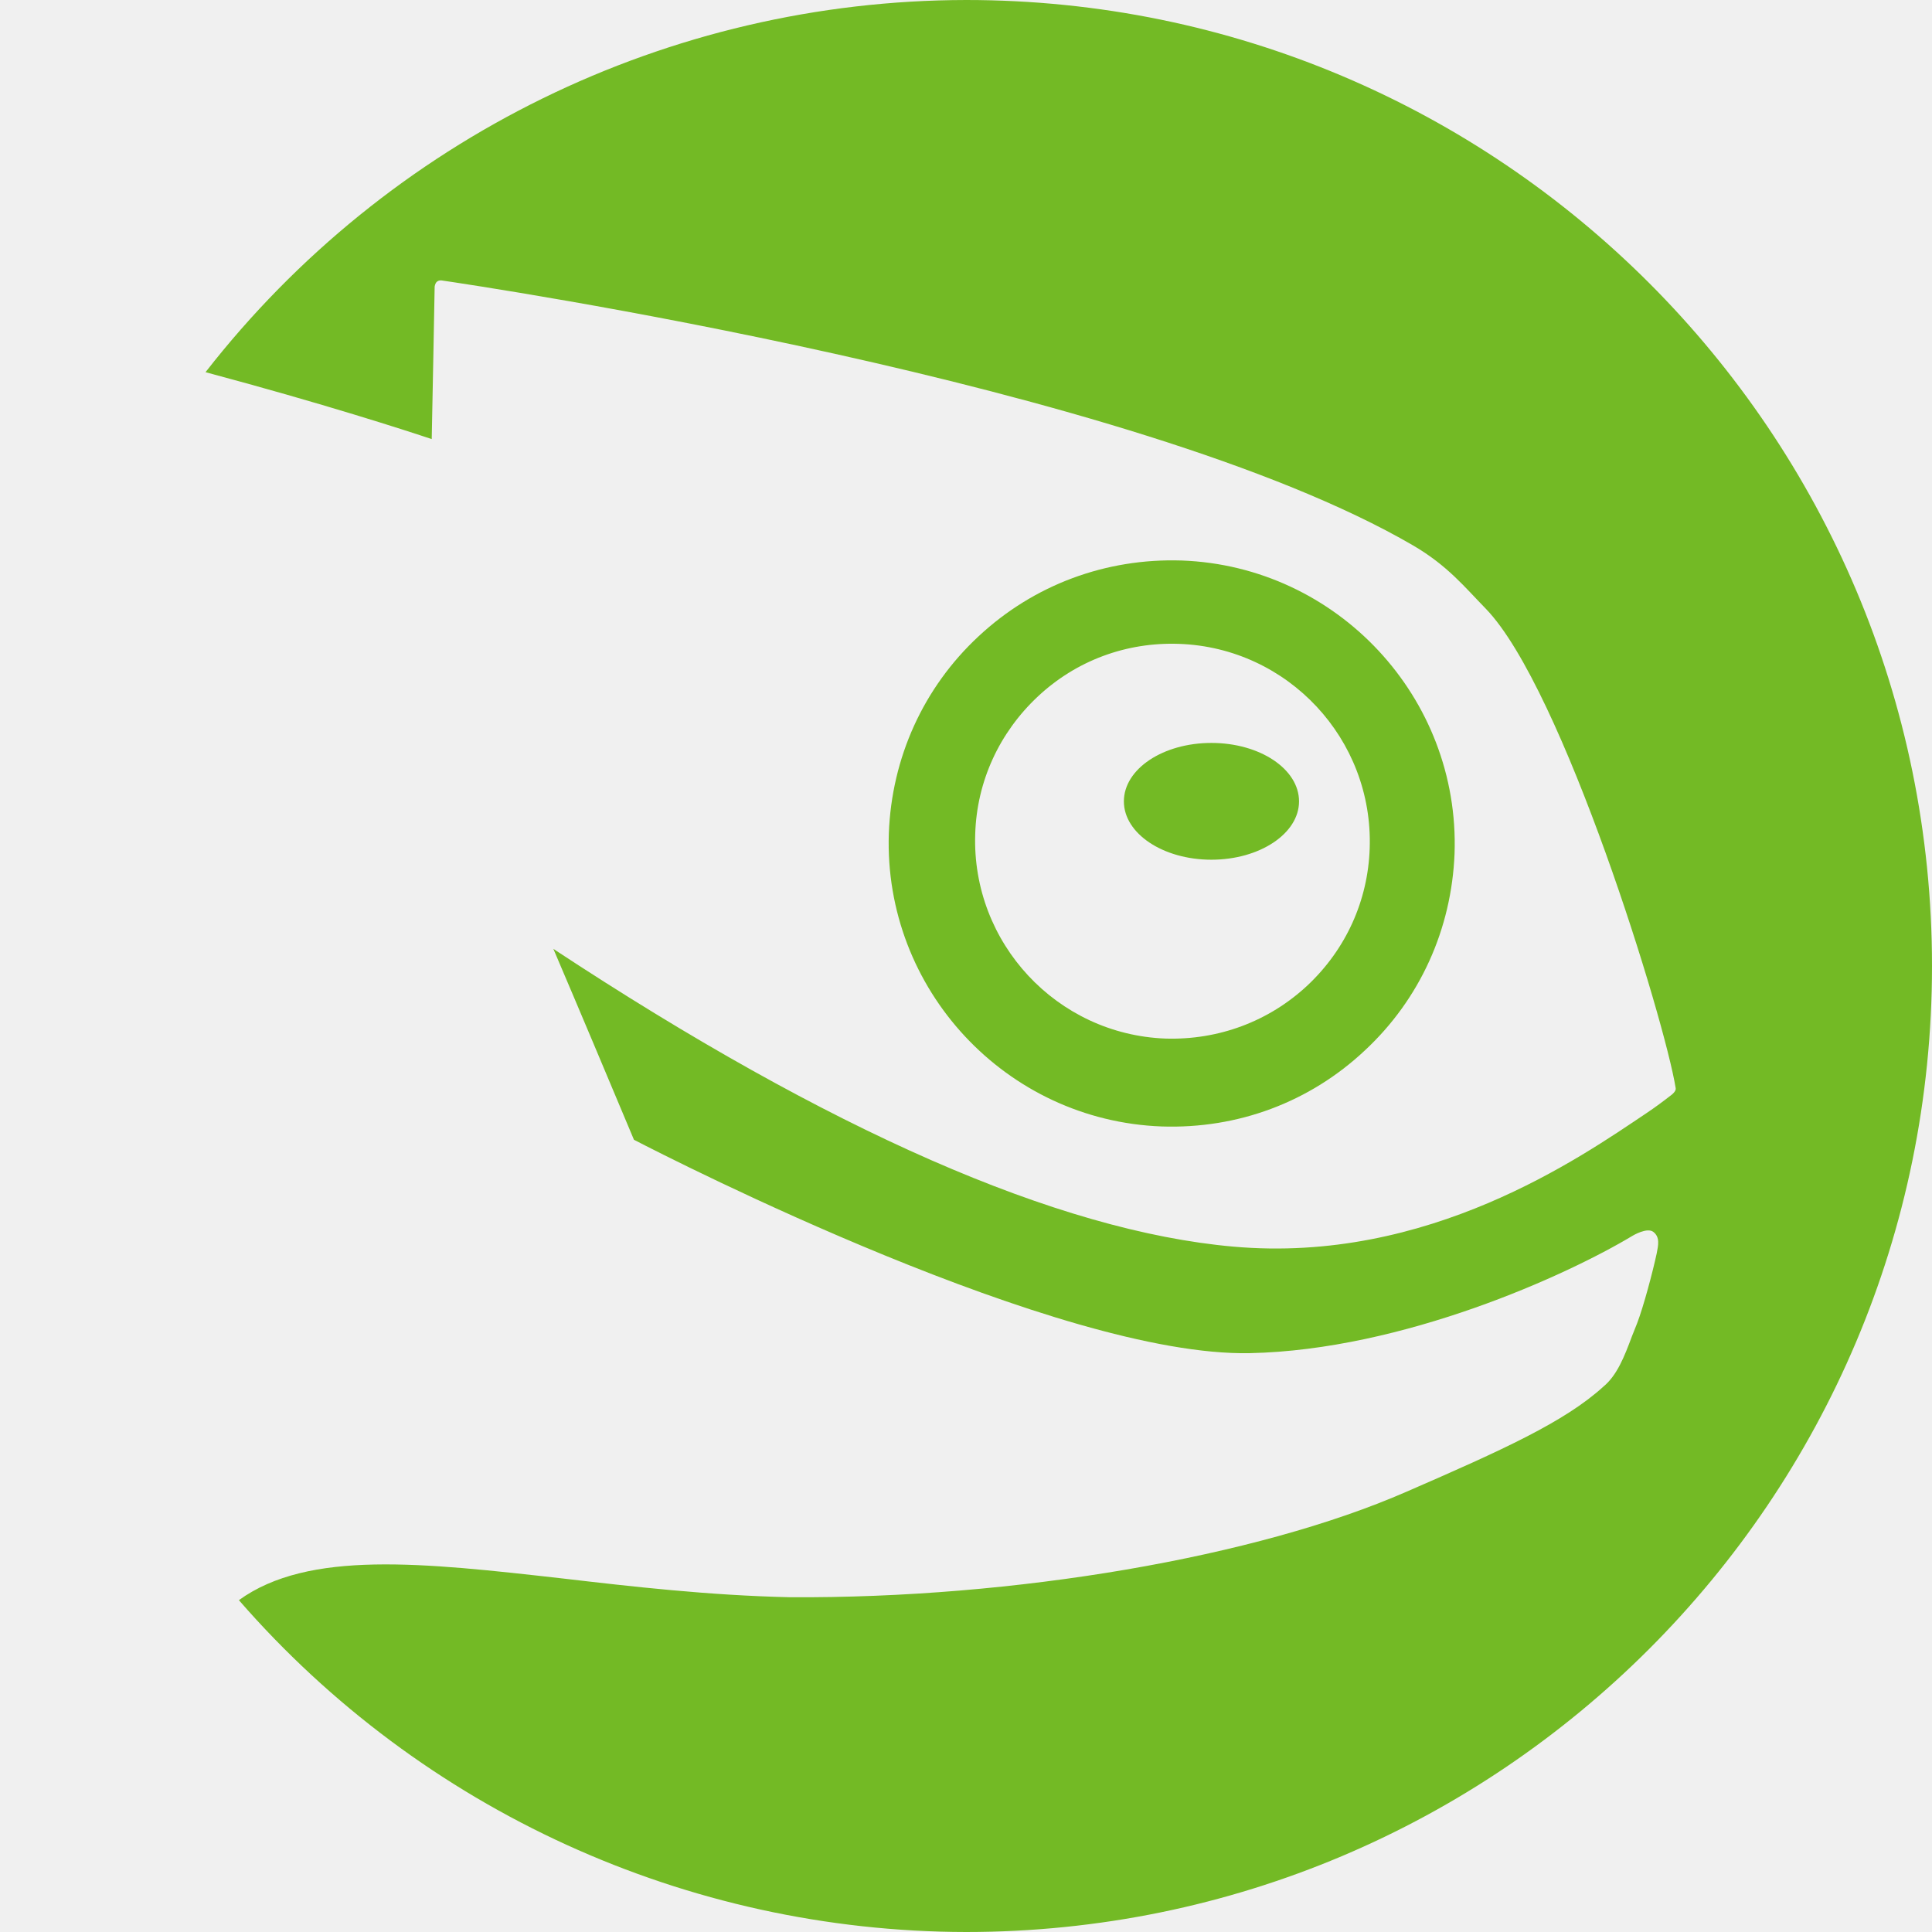
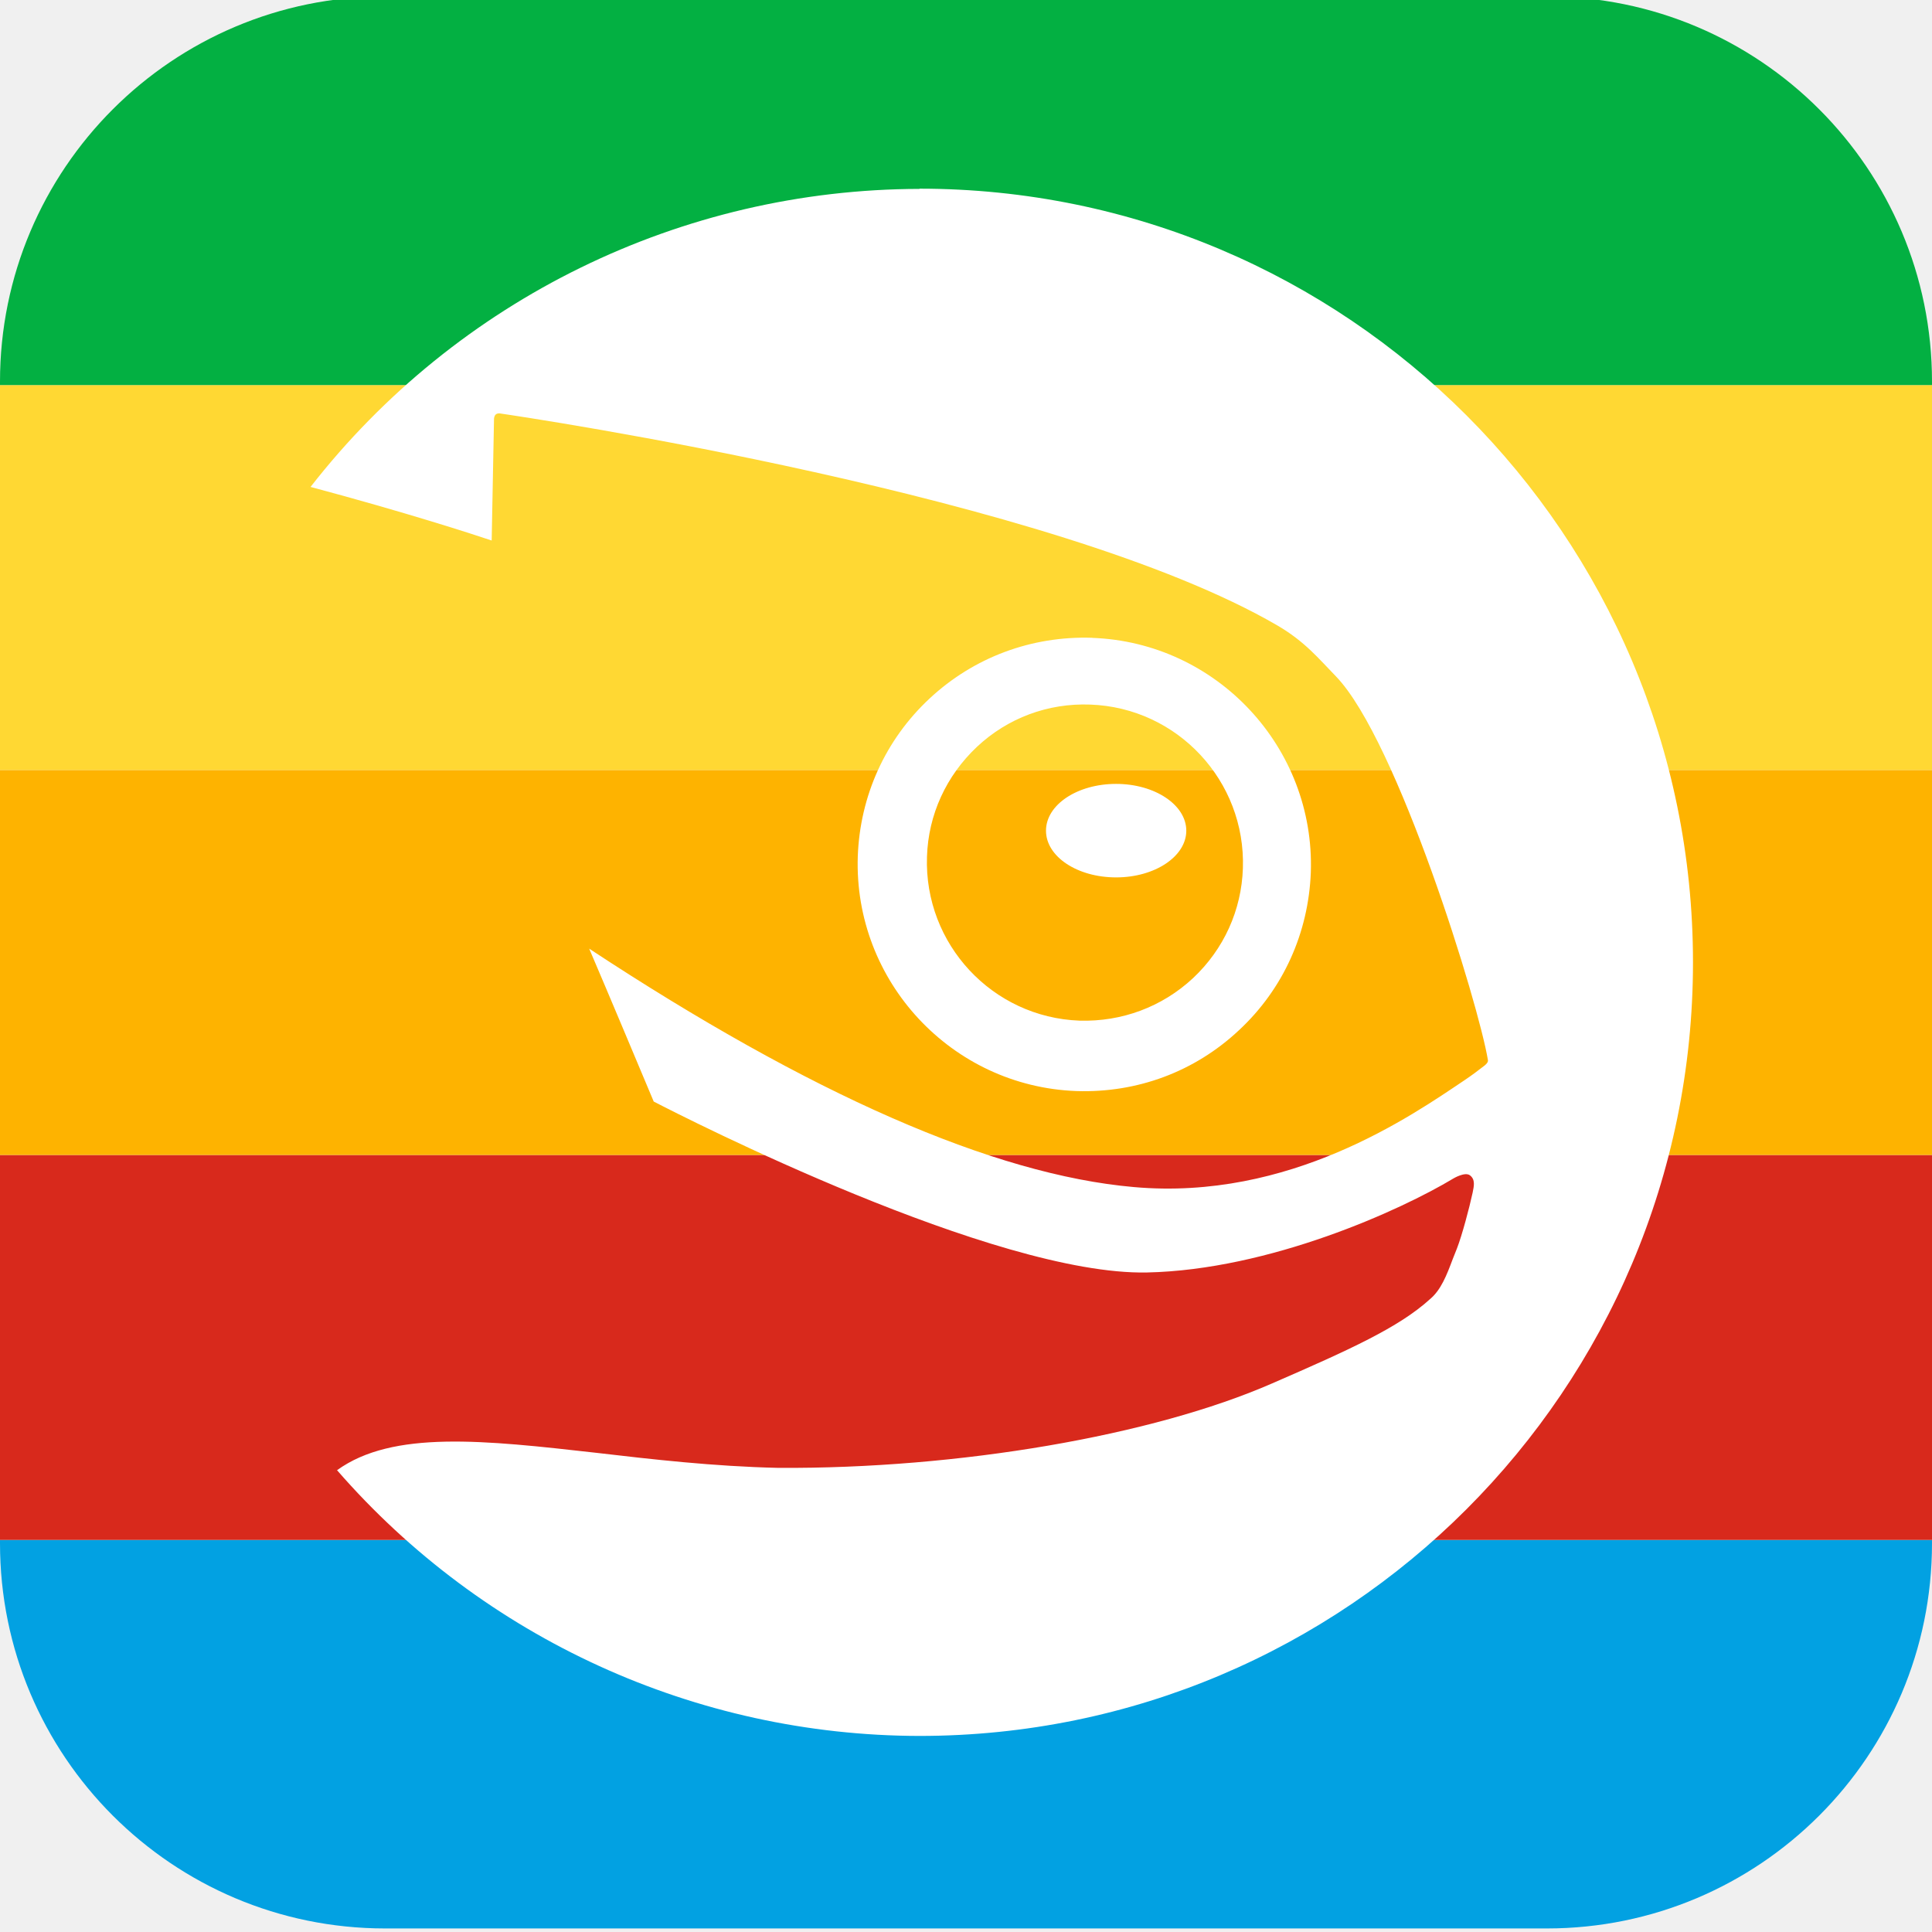
- <svg xmlns="http://www.w3.org/2000/svg" id="svg4" version="1.1" height="256" width="256">
-   <defs id="defs8" />
-   <path style="stroke-width:1.143" id="path2" fill="#73ba25" d="M 128.001,4.2300079e-4 A 127.999,128 0 0 0 27.233,49.316 c 15.612,4.171 26.663,7.756 29.972,8.868 0.052,-2.031 0.389,-20.191 0.389,-20.191 0,0 0.043,-0.416 0.265,-0.632 0.286,-0.279 0.699,-0.195 0.699,-0.195 4.106,0.595 91.754,13.587 128.698,35.115 4.562,2.669 6.814,5.507 9.628,8.384 10.212,10.562 23.707,54.48 25.156,63.537 0.057,0.356 -0.383,0.742 -0.571,0.889 h -0.005 c -1.049,0.819 -2.192,1.67 -3.336,2.431 -8.742,5.865 -28.881,19.963 -54.719,17.661 -23.209,-2.053 -53.531,-15.366 -90.086,-39.452 3.594,8.415 7.135,16.856 10.678,25.292 5.294,2.75 56.389,28.786 81.607,28.277 20.311,-0.423 42.035,-10.33 50.725,-15.561 0,0 1.91,-1.151 2.741,-0.508 0.909,0.702 0.658,1.778 0.442,2.877 -0.535,2.495 -1.752,7.046 -2.58,9.207 l -0.699,1.761 c -0.995,2.665 -1.95,5.143 -3.791,6.668 -5.12,4.655 -13.291,8.359 -26.094,13.924 -19.791,8.657 -51.899,14.163 -81.71,13.973 -10.677,-0.238 -20.993,-1.422 -30.051,-2.481 -18.589,-2.099 -33.714,-3.801 -42.937,2.869 A 127.999,128 0 0 0 128.001,256 127.999,128 0 0 0 256,128 127.999,128 0 0 0 128.001,0 Z M 156.551,74.27 c -10.019,-0.319 -19.572,3.216 -26.896,10.054 -7.321,6.815 -11.51,16.107 -11.881,26.119 -0.692,20.655 15.524,38.058 36.161,38.819 10.064,0.338 19.597,-3.2 26.921,-10.079 7.302,-6.794 11.492,-16.086 11.881,-26.099 0.709,-20.636 -15.527,-38.076 -36.186,-38.815 z M 156.237,85.316 c 14.438,0.512 25.741,12.641 25.255,27.074 -0.223,6.961 -3.159,13.413 -8.26,18.198 -5.108,4.763 -11.784,7.24 -18.789,7.028 -14.404,-0.531 -25.708,-12.674 -25.222,-27.111 0.212,-6.987 3.206,-13.44 8.285,-18.203 5.078,-4.763 11.723,-7.239 18.732,-6.986 z m 4.279,13.126 c -6.415,0 -11.596,3.452 -11.596,7.747 0,4.254 5.181,7.727 11.596,7.727 6.411,0 11.613,-3.472 11.613,-7.727 0,-4.295 -5.198,-7.747 -11.613,-7.747 z" />
+ <svg xmlns="http://www.w3.org/2000/svg" id="svg4" viewBox="0 0 256 256">
+   <defs>
+     <style>
+       .cls-1 {
+         fill: none;
+       }
+ 
+       .cls-2 {
+         clip-path: url(#clippath);
+       }
+ 
+       .cls-3 {
+         fill: #03b042;
+       }
+ 
+       .cls-4 {
+         fill: #02a1e2;
+       }
+ 
+       .cls-5 {
+         fill: #fff;
+       }
+ 
+       .cls-6 {
+         fill: #ffd833;
+       }
+ 
+       .cls-7 {
+         fill: #feb300;
+       }
+ 
+       .cls-8 {
+         fill: #d8291c;
+       }
+ 
+       .cls-9 {
+         clip-path: url(#clippath-1);
+       }
+     </style>
+     <clipPath id="clippath">
+       <path id="path2" class="cls-1" d="m387.6,278.84c-37.45.06-72.79,17.35-95.81,46.89,14.84,3.97,25.35,7.37,28.5,8.43.05-1.93.37-19.2.37-19.2,0,0,.04-.4.25-.6.27-.27.66-.19.66-.19,3.9.57,87.24,12.92,122.37,33.39,4.34,2.54,6.48,5.24,9.15,7.97,9.71,10.04,22.54,51.8,23.92,60.41.05.34-.36.71-.54.85h0c-1,.78-2.08,1.59-3.17,2.31-8.31,5.58-27.46,18.98-52.03,16.79-22.07-1.95-50.9-14.61-85.66-37.51,3.42,8,6.78,16.03,10.15,24.05,5.03,2.61,53.62,27.37,77.59,26.89,19.31-.4,39.97-9.82,48.23-14.8,0,0,1.82-1.09,2.61-.48.86.67.63,1.69.42,2.74-.51,2.37-1.67,6.7-2.45,8.75l-.66,1.67c-.95,2.53-1.85,4.89-3.6,6.34-4.87,4.43-12.64,7.95-24.81,13.24-18.82,8.23-49.35,13.47-77.69,13.29-10.15-.23-19.96-1.35-28.57-2.36-17.68-2-32.06-3.61-40.83,2.73,23.07,26.51,56.47,41.75,91.61,41.81,67.22,0,121.71-54.49,121.71-121.71h0c0-67.22-54.49-121.71-121.71-121.71h0,0Zm27.15,70.62c-9.53-.3-18.61,3.06-25.57,9.56-6.96,6.48-10.94,15.32-11.3,24.84-.66,19.64,14.76,36.19,34.38,36.91,9.57.32,18.63-3.04,25.6-9.58,6.94-6.46,10.93-15.3,11.3-24.82.67-19.62-14.76-36.2-34.41-36.91h0Zm-.3,10.5c13.73.49,24.48,12.02,24.01,25.74-.21,6.62-3,12.75-7.85,17.3-4.86,4.53-11.21,6.88-17.87,6.68-13.7-.51-24.44-12.05-23.98-25.78.2-6.64,3.05-12.78,7.88-17.31,4.83-4.53,11.15-6.88,17.81-6.64Zm4.07,12.48c-6.1,0-11.03,3.28-11.03,7.37s4.93,7.35,11.03,7.35,11.04-3.3,11.04-7.35-4.94-7.37-11.04-7.37Z" />
+     </clipPath>
+     <clipPath id="clippath-1">
+       <rect class="cls-1" y="-.47" width="256" height="256" rx="51.04" ry="51.04" />
+     </clipPath>
+   </defs>
+   <g class="cls-2">
+     <rect class="cls-3" x="232.93" y="249.13" width="318.92" height="60.57" />
+   </g>
+   <g class="cls-9">
+     <rect class="cls-4" x="-8.42" y="204.05" width="268.61" height="51.95" />
+     <rect class="cls-8" x="-8.42" y="153.04" width="268.61" height="51.01" />
+     <rect class="cls-7" x="-8.42" y="102.03" width="268.61" height="51.01" />
+     <rect class="cls-6" x="-8.42" y="51.02" width="268.61" height="51.01" />
+     <rect class="cls-3" x="-8.42" y="0" width="268.61" height="51.02" />
+     <path id="path2-2" data-name="path2" class="cls-5" d="m121.85,25.03c-31.54.05-61.31,14.61-80.7,39.49,12.5,3.34,21.35,6.21,24,7.1.04-1.63.31-16.17.31-16.17,0,0,.03-.33.21-.51.23-.22.56-.16.56-.16,3.29.48,73.48,10.88,103.07,28.12,3.65,2.14,5.46,4.41,7.71,6.71,8.18,8.46,18.98,43.63,20.15,50.88.05.28-.31.59-.46.71h0c-.84.66-1.76,1.34-2.67,1.95-7,4.7-23.13,15.99-43.82,14.14-18.59-1.64-42.87-12.31-72.14-31.59,2.88,6.74,5.71,13.5,8.55,20.26,4.24,2.2,45.16,23.05,65.35,22.65,16.27-.34,33.66-8.27,40.62-12.46,0,0,1.53-.92,2.19-.41.73.56.53,1.42.35,2.3-.43,2-1.4,5.64-2.07,7.37l-.56,1.41c-.8,2.13-1.56,4.12-3.04,5.34-4.1,3.73-10.64,6.69-20.9,11.15-15.85,6.93-41.56,11.34-65.44,11.19-8.55-.19-16.81-1.14-24.07-1.99-14.89-1.68-27-3.04-34.39,2.3,19.43,22.33,47.56,35.16,77.16,35.21,56.61,0,102.51-45.89,102.51-102.51h0c0-56.61-45.89-102.51-102.51-102.51h0,0Zm22.86,59.48c-8.02-.26-15.67,2.58-21.54,8.05-5.86,5.46-9.22,12.9-9.51,20.92-.55,16.54,12.43,30.48,28.96,31.09,8.06.27,15.69-2.56,21.56-8.07,5.85-5.44,9.2-12.88,9.51-20.9.57-16.53-12.43-30.49-28.98-31.08h0Zm-.25,8.85c11.56.41,20.61,10.12,20.23,21.68-.18,5.57-2.53,10.74-6.61,14.57-4.09,3.81-9.44,5.8-15.05,5.63-11.54-.43-20.59-10.15-20.2-21.71.17-5.6,2.57-10.76,6.63-14.58,4.07-3.81,9.39-5.8,15-5.59Zm3.43,10.51c-5.14,0-9.29,2.76-9.29,6.2s4.15,6.19,9.29,6.19,9.3-2.78,9.3-6.19-4.16-6.2-9.3-6.2Z" />
+   </g>
</svg>
